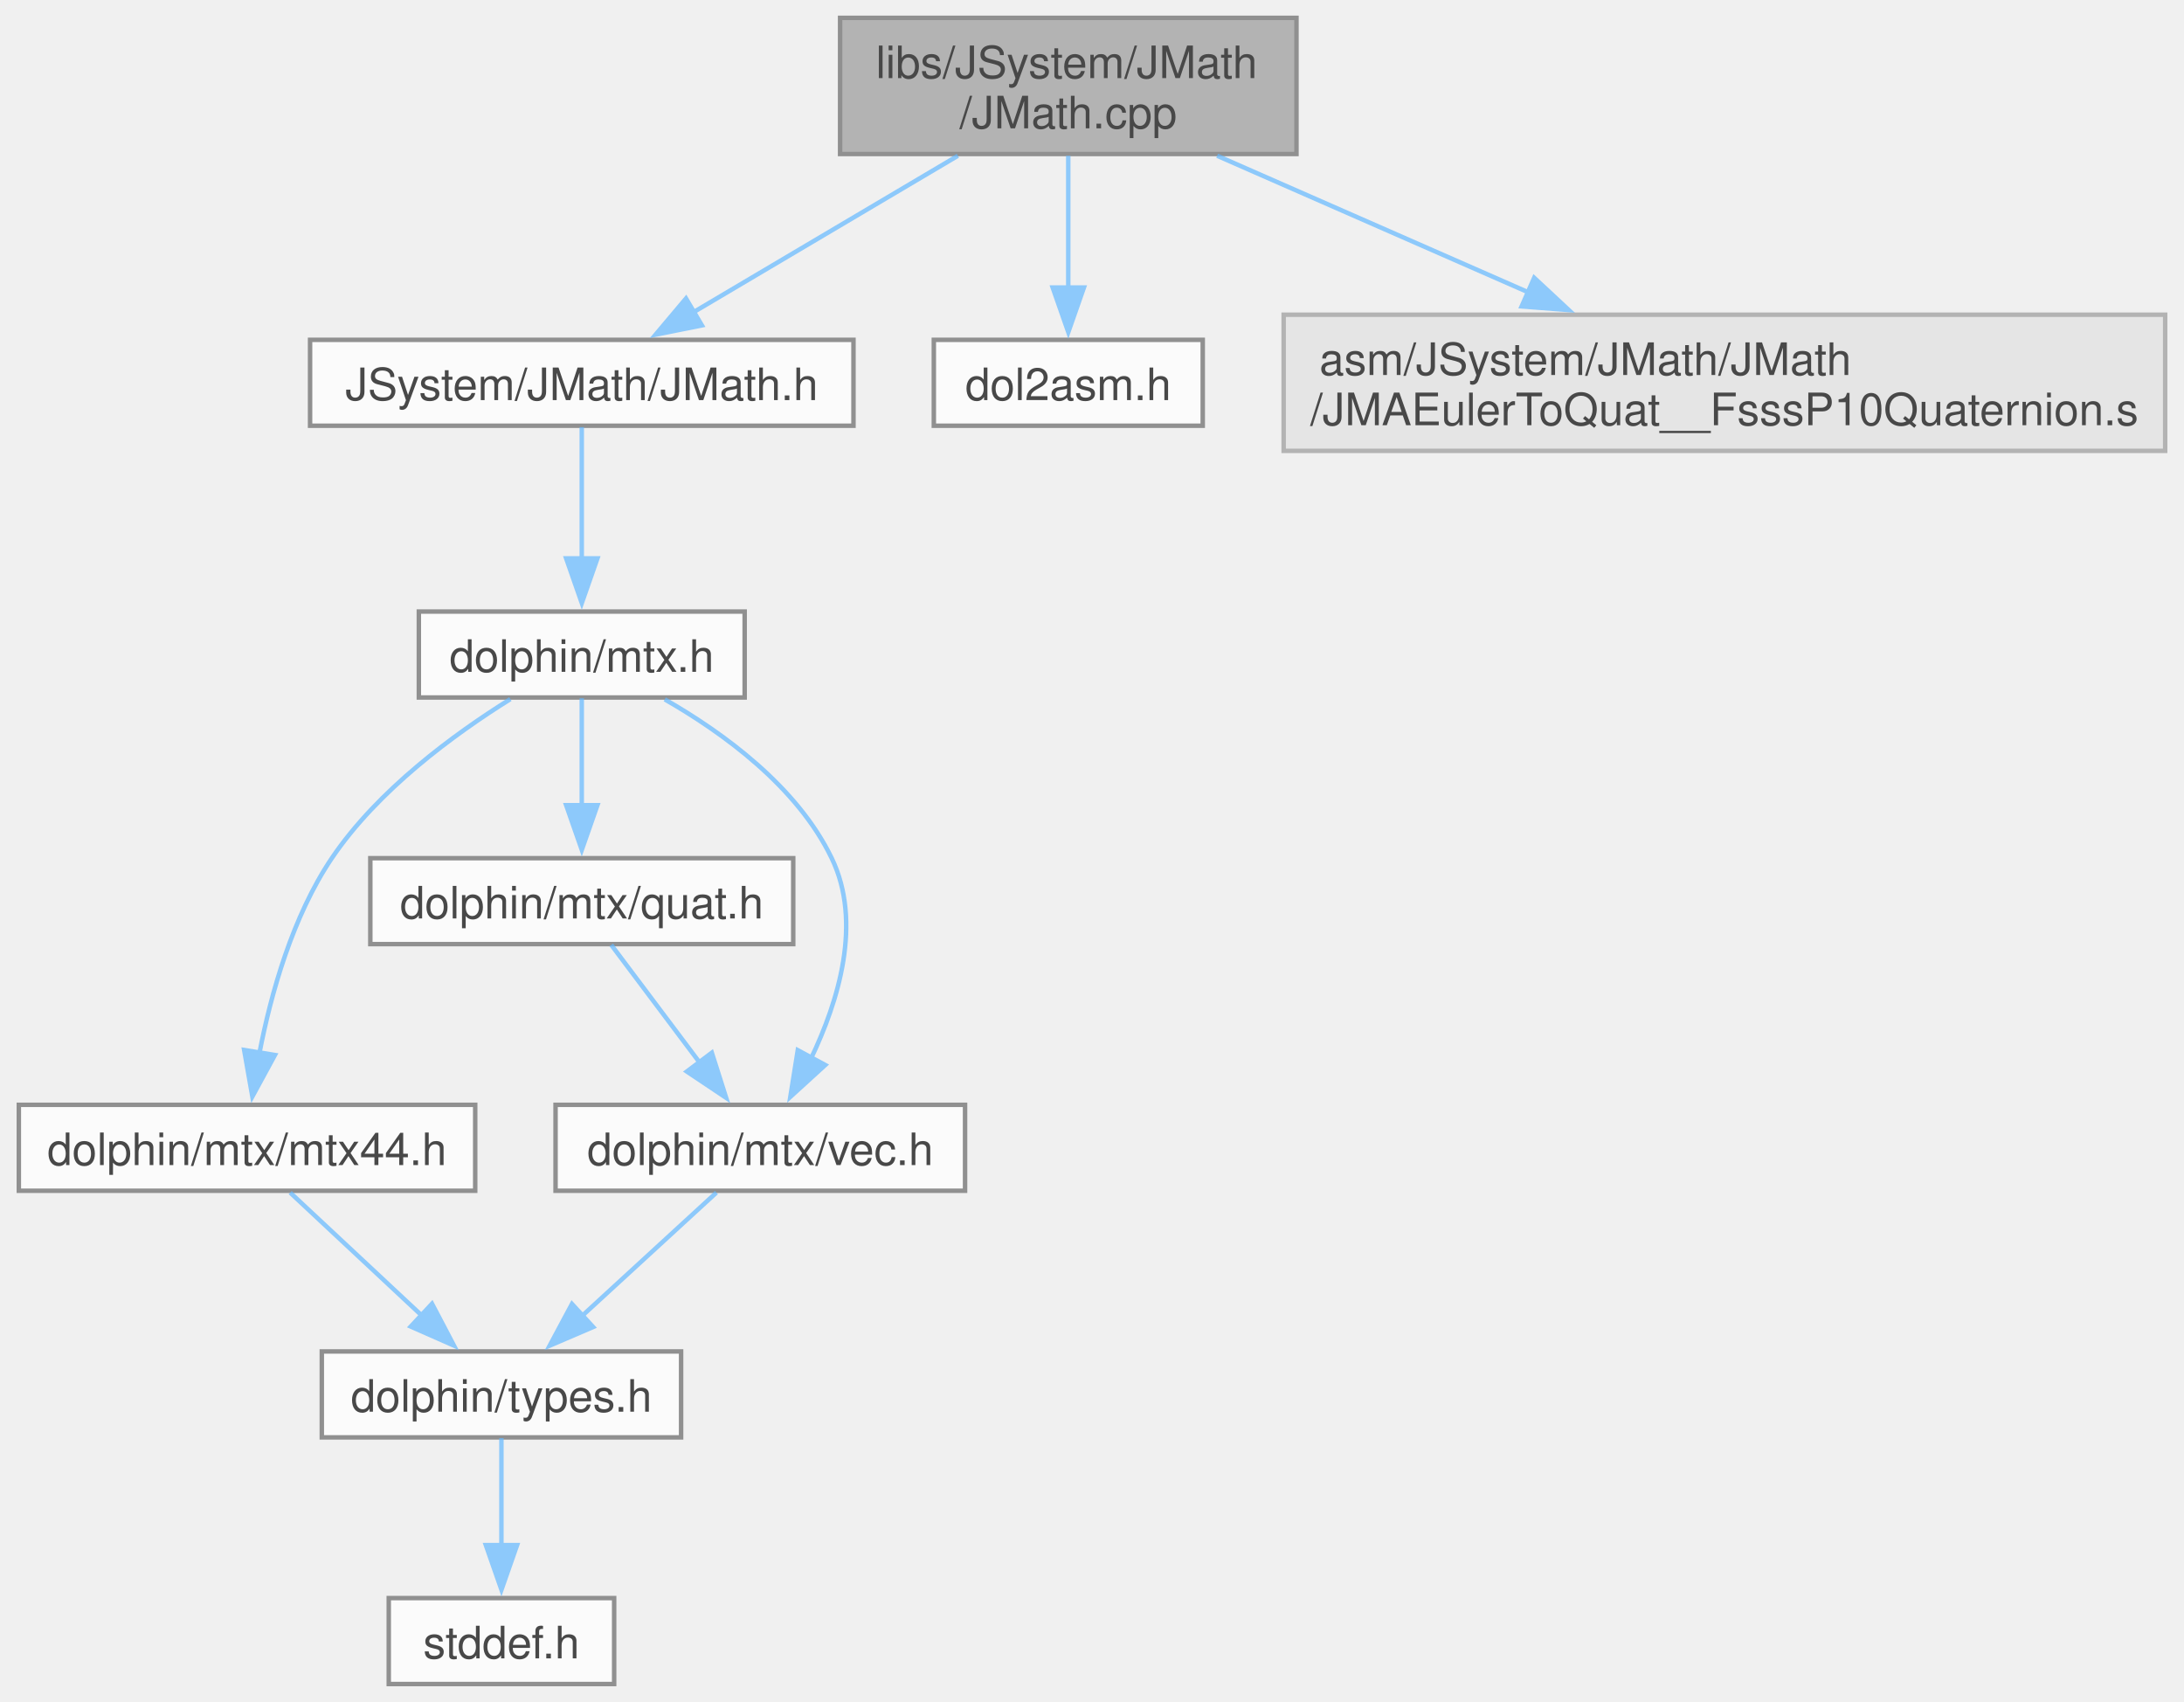
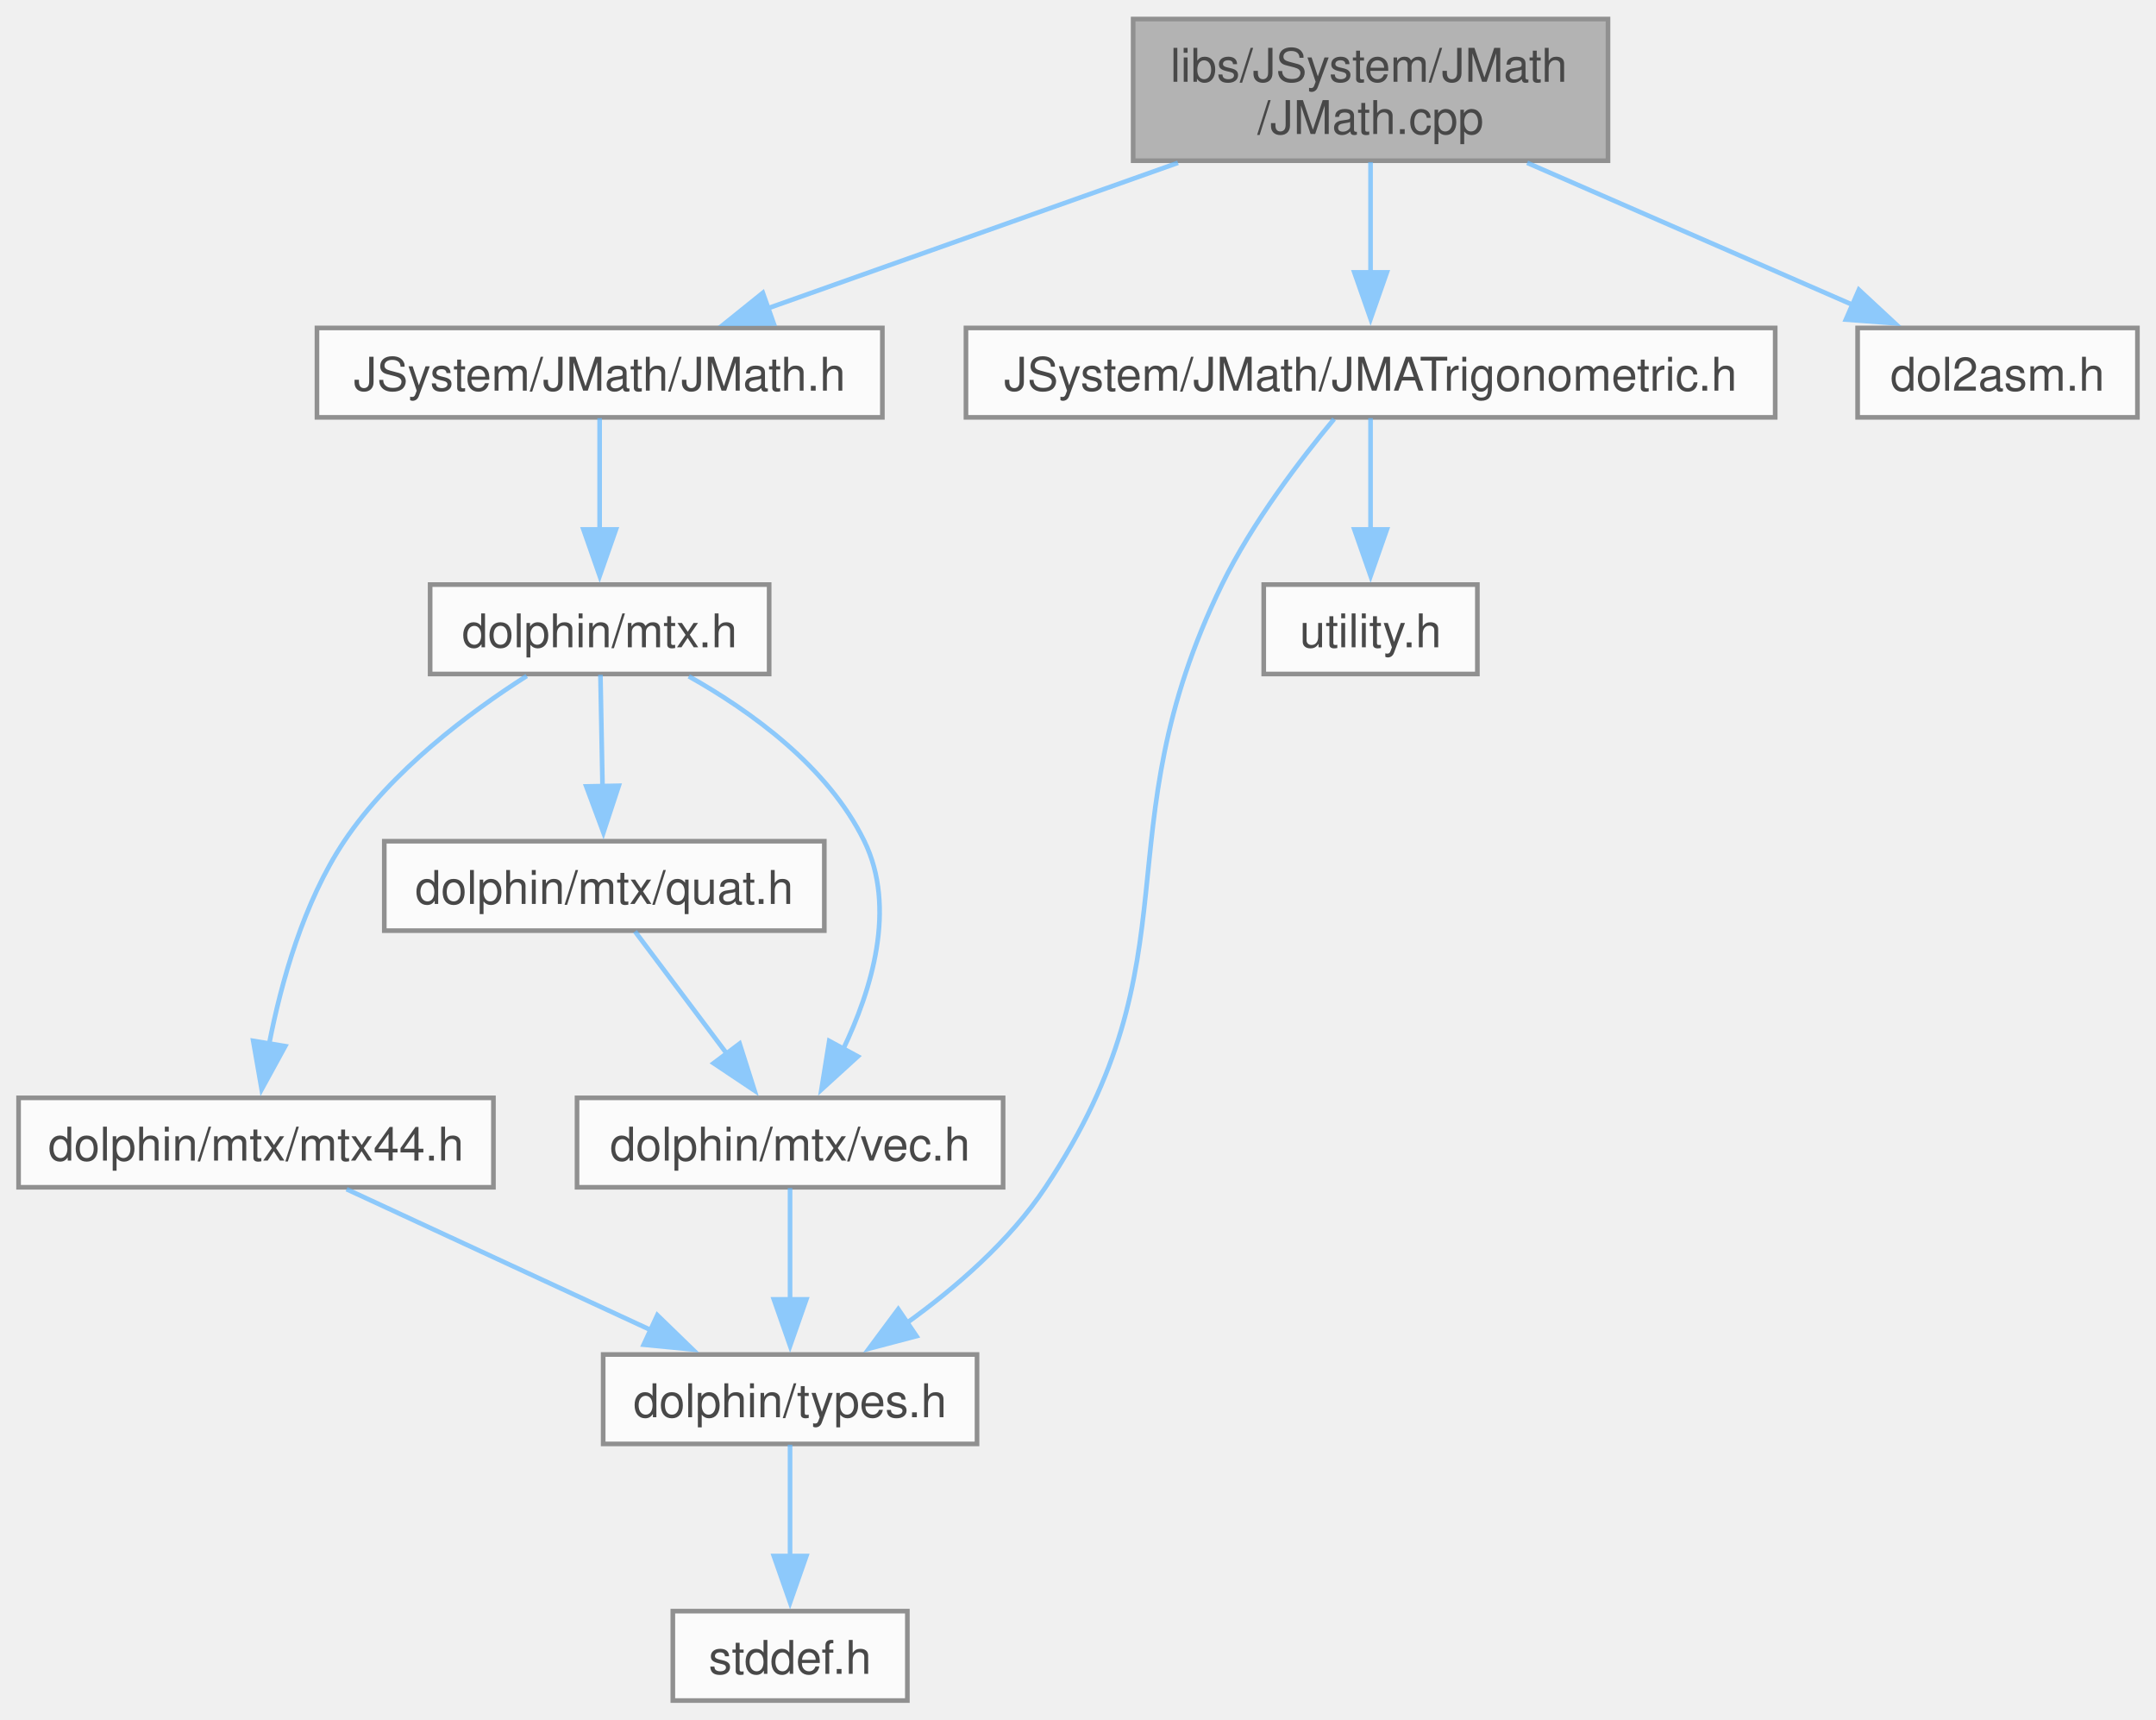
- <svg xmlns="http://www.w3.org/2000/svg" xmlns:xlink="http://www.w3.org/1999/xlink" width="489pt" height="381pt" viewBox="0.00 0.00 488.88 381.25">
+ <svg xmlns="http://www.w3.org/2000/svg" xmlns:xlink="http://www.w3.org/1999/xlink" width="464pt" height="370pt" viewBox="0.00 0.00 464.25 370.00">
  <svg id="main" version="1.1" xml:space="preserve">
    <style type="text/css">
.node, .edge {opacity: 0.7;}
.node.selected, .edge.selected {opacity: 1;}
.edge:hover path { stroke: red; }
.edge:hover polygon { stroke: red; fill: red; }
</style>
    <svg id="graph" class="graph">
-       <g id="graph0" class="graph" transform="scale(1 1) rotate(0) translate(4 377.25)">
+       <g id="graph0" class="graph" transform="scale(1 1) rotate(0) translate(4 366)">
        <g id="Node000001" class="node">
          <g id="a_Node000001">
            <a xlink:title=" ">
-               <polygon fill="#999999" stroke="#666666" points="286.25,-373.25 184,-373.25 184,-342.75 286.25,-342.75 286.25,-373.25" />
-               <text text-anchor="start" x="192" y="-359.75" font-family="Helvetica,sans-Serif" font-size="10.00">libs/JSystem/JMath</text>
-               <text text-anchor="middle" x="235.12" y="-348.5" font-family="Helvetica,sans-Serif" font-size="10.00">/JMath.cpp</text>
+               <polygon fill="#999999" stroke="#666666" points="342.25,-362 240,-362 240,-331.5 342.25,-331.5 342.25,-362" />
+               <text text-anchor="start" x="248" y="-348.5" font-family="Helvetica,sans-Serif" font-size="10.00">libs/JSystem/JMath</text>
+               <text text-anchor="middle" x="291.12" y="-337.25" font-family="Helvetica,sans-Serif" font-size="10.00">/JMath.cpp</text>
            </a>
          </g>
        </g>
        <g id="Node000002" class="node">
          <g id="a_Node000002">
            <a xlink:href="JMath_8h.html" target="_top" xlink:title=" ">
-               <polygon fill="white" stroke="#666666" points="187,-301.12 65.25,-301.12 65.25,-281.88 187,-281.88 187,-301.12" />
-               <text text-anchor="middle" x="126.12" y="-287.62" font-family="Helvetica,sans-Serif" font-size="10.00">JSystem/JMath/JMath.h</text>
+               <polygon fill="white" stroke="#666666" points="186,-295.5 64.25,-295.5 64.25,-276.25 186,-276.25 186,-295.5" />
+               <text text-anchor="middle" x="125.12" y="-282" font-family="Helvetica,sans-Serif" font-size="10.00">JSystem/JMath/JMath.h</text>
            </a>
          </g>
        </g>
        <g id="edge1_Node000001_Node000002" class="edge">
          <g id="a_edge1_Node000001_Node000002">
            <a xlink:title=" ">
-               <path fill="none" stroke="#63b8ff" d="M210.39,-342.36C192.64,-331.86 168.82,-317.77 151.03,-307.24" />
-               <polygon fill="#63b8ff" stroke="#63b8ff" points="153.04,-304.36 142.65,-302.28 149.48,-310.39 153.04,-304.36" />
+               <path fill="none" stroke="#63b8ff" d="M249.66,-331.05C222.44,-321.39 187.18,-308.88 161.13,-299.65" />
+               <polygon fill="#63b8ff" stroke="#63b8ff" points="162.6,-296.45 152.01,-296.41 160.26,-303.05 162.6,-296.45" />
            </a>
          </g>
        </g>
        <g id="Node000009" class="node">
          <g id="a_Node000009">
-             <a xlink:href="dol2asm_8h.html" target="_top" xlink:title=" ">
-               <polygon fill="white" stroke="#666666" points="265.25,-301.12 205,-301.12 205,-281.88 265.25,-281.88 265.25,-301.12" />
-               <text text-anchor="middle" x="235.12" y="-287.62" font-family="Helvetica,sans-Serif" font-size="10.00">dol2asm.h</text>
+             <a xlink:href="JMATrigonometric_8h.html" target="_top" xlink:title=" ">
+               <polygon fill="white" stroke="#666666" points="378.25,-295.5 204,-295.5 204,-276.25 378.25,-276.25 378.25,-295.5" />
+               <text text-anchor="middle" x="291.12" y="-282" font-family="Helvetica,sans-Serif" font-size="10.00">JSystem/JMath/JMATrigonometric.h</text>
            </a>
          </g>
        </g>
        <g id="edge10_Node000001_Node000009" class="edge">
          <g id="a_edge10_Node000001_Node000009">
            <a xlink:title=" ">
-               <path fill="none" stroke="#63b8ff" d="M235.12,-342.36C235.12,-333.58 235.12,-322.27 235.12,-312.65" />
-               <polygon fill="#63b8ff" stroke="#63b8ff" points="238.63,-312.84 235.13,-302.84 231.63,-312.84 238.63,-312.84" />
-             </a>
-           </g>
-         </g>
-         <g id="Node000010" class="node">
-           <g id="a_Node000010">
-             <a xlink:title=" ">
-               <polygon fill="#e0e0e0" stroke="#999999" points="480.88,-306.75 283.38,-306.75 283.38,-276.25 480.88,-276.25 480.88,-306.75" />
-               <text text-anchor="start" x="291.38" y="-293.25" font-family="Helvetica,sans-Serif" font-size="10.00">asm/JSystem/JMath/JMath</text>
-               <text text-anchor="middle" x="382.12" y="-282" font-family="Helvetica,sans-Serif" font-size="10.00">/JMAEulerToQuat__FsssP10Quaternion.s</text>
-             </a>
-           </g>
-         </g>
-         <g id="edge11_Node000001_Node000010" class="edge">
-           <g id="a_edge11_Node000001_Node000010">
-             <a xlink:title=" ">
-               <path fill="none" stroke="#63b8ff" d="M268.48,-342.36C289.18,-333.28 316,-321.52 338.38,-311.69" />
-               <polygon fill="#63b8ff" stroke="#63b8ff" points="339.51,-315.02 347.26,-307.8 336.7,-308.61 339.51,-315.02" />
+               <path fill="none" stroke="#63b8ff" d="M291.12,-331.2C291.12,-323.96 291.12,-315.09 291.12,-307.19" />
+               <polygon fill="#63b8ff" stroke="#63b8ff" points="294.63,-307.46 291.13,-297.46 287.63,-307.46 294.63,-307.46" />
+             </a>
+           </g>
+         </g>
+         <g id="Node000011" class="node">
+           <g id="a_Node000011">
+             <a xlink:href="dol2asm_8h.html" target="_top" xlink:title=" ">
+               <polygon fill="white" stroke="#666666" points="456.25,-295.5 396,-295.5 396,-276.25 456.25,-276.25 456.25,-295.5" />
+               <text text-anchor="middle" x="426.12" y="-282" font-family="Helvetica,sans-Serif" font-size="10.00">dol2asm.h</text>
+             </a>
+           </g>
+         </g>
+         <g id="edge13_Node000001_Node000011" class="edge">
+           <g id="a_edge13_Node000001_Node000011">
+             <a xlink:title=" ">
+               <path fill="none" stroke="#63b8ff" d="M324.84,-331.05C346.39,-321.65 374.13,-309.55 395.12,-300.39" />
+               <polygon fill="#63b8ff" stroke="#63b8ff" points="396.27,-303.71 404.03,-296.51 393.47,-297.3 396.27,-303.71" />
            </a>
          </g>
        </g>
        <g id="Node000003" class="node">
          <g id="a_Node000003">
            <a xlink:href="mtx_8h.html" target="_top" xlink:title=" ">
-               <polygon fill="white" stroke="#666666" points="162.62,-240.25 89.62,-240.25 89.62,-221 162.62,-221 162.62,-240.25" />
-               <text text-anchor="middle" x="126.12" y="-226.75" font-family="Helvetica,sans-Serif" font-size="10.00">dolphin/mtx.h</text>
+               <polygon fill="white" stroke="#666666" points="161.62,-240.25 88.62,-240.25 88.62,-221 161.62,-221 161.62,-240.25" />
+               <text text-anchor="middle" x="125.12" y="-226.75" font-family="Helvetica,sans-Serif" font-size="10.00">dolphin/mtx.h</text>
            </a>
          </g>
        </g>
        <g id="edge2_Node000002_Node000003" class="edge">
          <g id="a_edge2_Node000002_Node000003">
            <a xlink:title=" ">
-               <path fill="none" stroke="#63b8ff" d="M126.12,-281.56C126.12,-273.78 126.12,-262.2 126.12,-252.16" />
-               <polygon fill="#63b8ff" stroke="#63b8ff" points="129.63,-252.16 126.13,-242.16 122.63,-252.16 129.63,-252.16" />
+               <path fill="none" stroke="#63b8ff" d="M125.12,-276.08C125.12,-269.57 125.12,-260.42 125.12,-252.12" />
+               <polygon fill="#63b8ff" stroke="#63b8ff" points="128.63,-252.12 125.13,-242.12 121.63,-252.12 128.63,-252.12" />
            </a>
          </g>
        </g>
        <g id="Node000004" class="node">
          <g id="a_Node000004">
            <a xlink:href="mtx44_8h.html" target="_top" xlink:title=" ">
              <polygon fill="white" stroke="#666666" points="102.25,-129.75 0,-129.75 0,-110.5 102.25,-110.5 102.25,-129.75" />
              <text text-anchor="middle" x="51.12" y="-116.25" font-family="Helvetica,sans-Serif" font-size="10.00">dolphin/mtx/mtx44.h</text>
            </a>
          </g>
        </g>
        <g id="edge3_Node000003_Node000004" class="edge">
          <g id="a_edge3_Node000003_Node000004">
            <a xlink:title=" ">
-               <path fill="none" stroke="#63b8ff" d="M110.13,-220.64C97.52,-212.78 80.42,-200.25 70.12,-185 61.3,-171.92 56.48,-154.64 53.91,-141.36" />
-               <polygon fill="#63b8ff" stroke="#63b8ff" points="57.38,-140.91 52.32,-131.6 50.48,-142.03 57.38,-140.91" />
+               <path fill="none" stroke="#63b8ff" d="M109.42,-220.58C97.04,-212.68 80.24,-200.13 70.12,-185 61.36,-171.88 56.54,-154.61 53.95,-141.33" />
+               <polygon fill="#63b8ff" stroke="#63b8ff" points="57.42,-140.88 52.34,-131.59 50.52,-142.02 57.42,-140.88" />
            </a>
          </g>
        </g>
        <g id="Node000007" class="node">
          <g id="a_Node000007">
            <a xlink:href="quat_8h.html" target="_top" xlink:title=" ">
              <polygon fill="white" stroke="#666666" points="173.5,-185 78.75,-185 78.75,-165.75 173.5,-165.75 173.5,-185" />
              <text text-anchor="middle" x="126.12" y="-171.5" font-family="Helvetica,sans-Serif" font-size="10.00">dolphin/mtx/quat.h</text>
            </a>
          </g>
        </g>
        <g id="edge6_Node000003_Node000007" class="edge">
          <g id="a_edge6_Node000003_Node000007">
            <a xlink:title=" ">
-               <path fill="none" stroke="#63b8ff" d="M126.12,-220.83C126.12,-214.32 126.12,-205.17 126.12,-196.87" />
-               <polygon fill="#63b8ff" stroke="#63b8ff" points="129.63,-196.87 126.13,-186.87 122.63,-196.87 129.63,-196.87" />
+               <path fill="none" stroke="#63b8ff" d="M125.29,-220.83C125.41,-214.32 125.58,-205.17 125.74,-196.87" />
+               <polygon fill="#63b8ff" stroke="#63b8ff" points="129.24,-196.94 125.93,-186.87 122.24,-196.8 129.24,-196.94" />
            </a>
          </g>
        </g>
        <g id="Node000008" class="node">
          <g id="a_Node000008">
            <a xlink:href="vec_8h.html" target="_top" xlink:title=" ">
              <polygon fill="white" stroke="#666666" points="212,-129.75 120.25,-129.75 120.25,-110.5 212,-110.5 212,-129.75" />
              <text text-anchor="middle" x="166.12" y="-116.25" font-family="Helvetica,sans-Serif" font-size="10.00">dolphin/mtx/vec.h</text>
            </a>
          </g>
        </g>
        <g id="edge9_Node000003_Node000008" class="edge">
          <g id="a_edge9_Node000003_Node000008">
            <a xlink:title=" ">
-               <path fill="none" stroke="#63b8ff" d="M144.72,-220.58C157.84,-213.06 174.41,-201.02 182.12,-185 189.03,-170.68 183.71,-153.07 177.41,-139.97" />
-               <polygon fill="#63b8ff" stroke="#63b8ff" points="180.68,-138.67 172.85,-131.53 174.52,-141.99 180.68,-138.67" />
+               <path fill="none" stroke="#63b8ff" d="M144.32,-220.5C157.63,-213.02 174.31,-201.04 182.12,-185 189.09,-170.71 183.76,-153.09 177.45,-139.99" />
+               <polygon fill="#63b8ff" stroke="#63b8ff" points="180.71,-138.67 172.88,-131.54 174.56,-142 180.71,-138.67" />
            </a>
          </g>
        </g>
        <g id="Node000005" class="node">
          <g id="a_Node000005">
            <a xlink:href="types_8h.html" target="_top" xlink:title=" ">
-               <polygon fill="white" stroke="#666666" points="148.38,-74.5 67.88,-74.5 67.88,-55.25 148.38,-55.25 148.38,-74.5" />
-               <text text-anchor="middle" x="108.12" y="-61" font-family="Helvetica,sans-Serif" font-size="10.00">dolphin/types.h</text>
+               <polygon fill="white" stroke="#666666" points="206.38,-74.5 125.88,-74.5 125.88,-55.25 206.38,-55.25 206.38,-74.5" />
+               <text text-anchor="middle" x="166.12" y="-61" font-family="Helvetica,sans-Serif" font-size="10.00">dolphin/types.h</text>
            </a>
          </g>
        </g>
        <g id="edge4_Node000004_Node000005" class="edge">
          <g id="a_edge4_Node000004_Node000005">
            <a xlink:title=" ">
-               <path fill="none" stroke="#63b8ff" d="M60.79,-110.09C68.87,-102.55 80.59,-91.6 90.35,-82.48" />
-               <polygon fill="#63b8ff" stroke="#63b8ff" points="92.57,-85.19 97.49,-75.81 87.8,-80.08 92.57,-85.19" />
+               <path fill="none" stroke="#63b8ff" d="M70.63,-110.09C88.64,-101.75 115.65,-89.25 136.35,-79.66" />
+               <polygon fill="#63b8ff" stroke="#63b8ff" points="137.54,-82.97 145.15,-75.59 134.6,-76.61 137.54,-82.97" />
            </a>
          </g>
        </g>
        <g id="Node000006" class="node">
          <g id="a_Node000006">
            <a xlink:href="stddef_8h.html" target="_top" xlink:title=" ">
-               <polygon fill="white" stroke="#666666" points="133.38,-19.25 82.88,-19.25 82.88,0 133.38,0 133.38,-19.25" />
-               <text text-anchor="middle" x="108.12" y="-5.75" font-family="Helvetica,sans-Serif" font-size="10.00">stddef.h</text>
+               <polygon fill="white" stroke="#666666" points="191.38,-19.25 140.88,-19.25 140.88,0 191.38,0 191.38,-19.25" />
+               <text text-anchor="middle" x="166.12" y="-5.75" font-family="Helvetica,sans-Serif" font-size="10.00">stddef.h</text>
            </a>
          </g>
        </g>
        <g id="edge5_Node000005_Node000006" class="edge">
          <g id="a_edge5_Node000005_Node000006">
            <a xlink:title=" ">
-               <path fill="none" stroke="#63b8ff" d="M108.12,-55.08C108.12,-48.57 108.12,-39.42 108.12,-31.12" />
-               <polygon fill="#63b8ff" stroke="#63b8ff" points="111.63,-31.12 108.13,-21.12 104.63,-31.12 111.63,-31.12" />
+               <path fill="none" stroke="#63b8ff" d="M166.12,-55.08C166.12,-48.57 166.12,-39.42 166.12,-31.12" />
+               <polygon fill="#63b8ff" stroke="#63b8ff" points="169.63,-31.12 166.13,-21.12 162.63,-31.12 169.63,-31.12" />
            </a>
          </g>
        </g>
        <g id="edge7_Node000007_Node000008" class="edge">
          <g id="a_edge7_Node000007_Node000008">
            <a xlink:title=" ">
              <path fill="none" stroke="#63b8ff" d="M132.73,-165.58C138.08,-158.46 145.8,-148.18 152.47,-139.3" />
              <polygon fill="#63b8ff" stroke="#63b8ff" points="155.26,-141.42 158.47,-131.32 149.66,-137.21 155.26,-141.42" />
            </a>
          </g>
        </g>
        <g id="edge8_Node000008_Node000005" class="edge">
          <g id="a_edge8_Node000008_Node000005">
            <a xlink:title=" ">
-               <path fill="none" stroke="#63b8ff" d="M156.29,-110.09C148.07,-102.55 136.14,-91.6 126.21,-82.48" />
-               <polygon fill="#63b8ff" stroke="#63b8ff" points="128.67,-79.98 118.93,-75.8 123.93,-85.14 128.67,-79.98" />
+               <path fill="none" stroke="#63b8ff" d="M166.12,-110.33C166.12,-103.82 166.12,-94.67 166.12,-86.37" />
+               <polygon fill="#63b8ff" stroke="#63b8ff" points="169.63,-86.37 166.13,-76.37 162.63,-86.37 169.63,-86.37" />
+             </a>
+           </g>
+         </g>
+         <g id="edge11_Node000009_Node000005" class="edge">
+           <g id="a_edge11_Node000009_Node000005">
+             <a xlink:title=" ">
+               <path fill="none" stroke="#63b8ff" d="M283.27,-275.89C276.1,-267.27 265.64,-253.62 259.12,-240.25 232.8,-186.23 254.41,-160.53 221.12,-110.5 213.41,-98.9 201.75,-88.83 191.14,-81.2" />
+               <polygon fill="#63b8ff" stroke="#63b8ff" points="193.35,-78.46 183.1,-75.76 189.42,-84.26 193.35,-78.46" />
+             </a>
+           </g>
+         </g>
+         <g id="Node000010" class="node">
+           <g id="a_Node000010">
+             <a xlink:href="utility_8h.html" target="_top" xlink:title=" ">
+               <polygon fill="white" stroke="#666666" points="314.12,-240.25 268.12,-240.25 268.12,-221 314.12,-221 314.12,-240.25" />
+               <text text-anchor="middle" x="291.12" y="-226.75" font-family="Helvetica,sans-Serif" font-size="10.00">utility.h</text>
+             </a>
+           </g>
+         </g>
+         <g id="edge12_Node000009_Node000010" class="edge">
+           <g id="a_edge12_Node000009_Node000010">
+             <a xlink:title=" ">
+               <path fill="none" stroke="#63b8ff" d="M291.12,-276.08C291.12,-269.57 291.12,-260.42 291.12,-252.12" />
+               <polygon fill="#63b8ff" stroke="#63b8ff" points="294.63,-252.12 291.13,-242.12 287.63,-252.12 294.63,-252.12" />
            </a>
          </g>
        </g>
      </g>
    </svg>
  </svg>
  <style type="text/css">

[data-mouse-over-selected='false'] { opacity: 0.7; }
[data-mouse-over-selected='true']  { opacity: 1.0; }

</style>
</svg>
